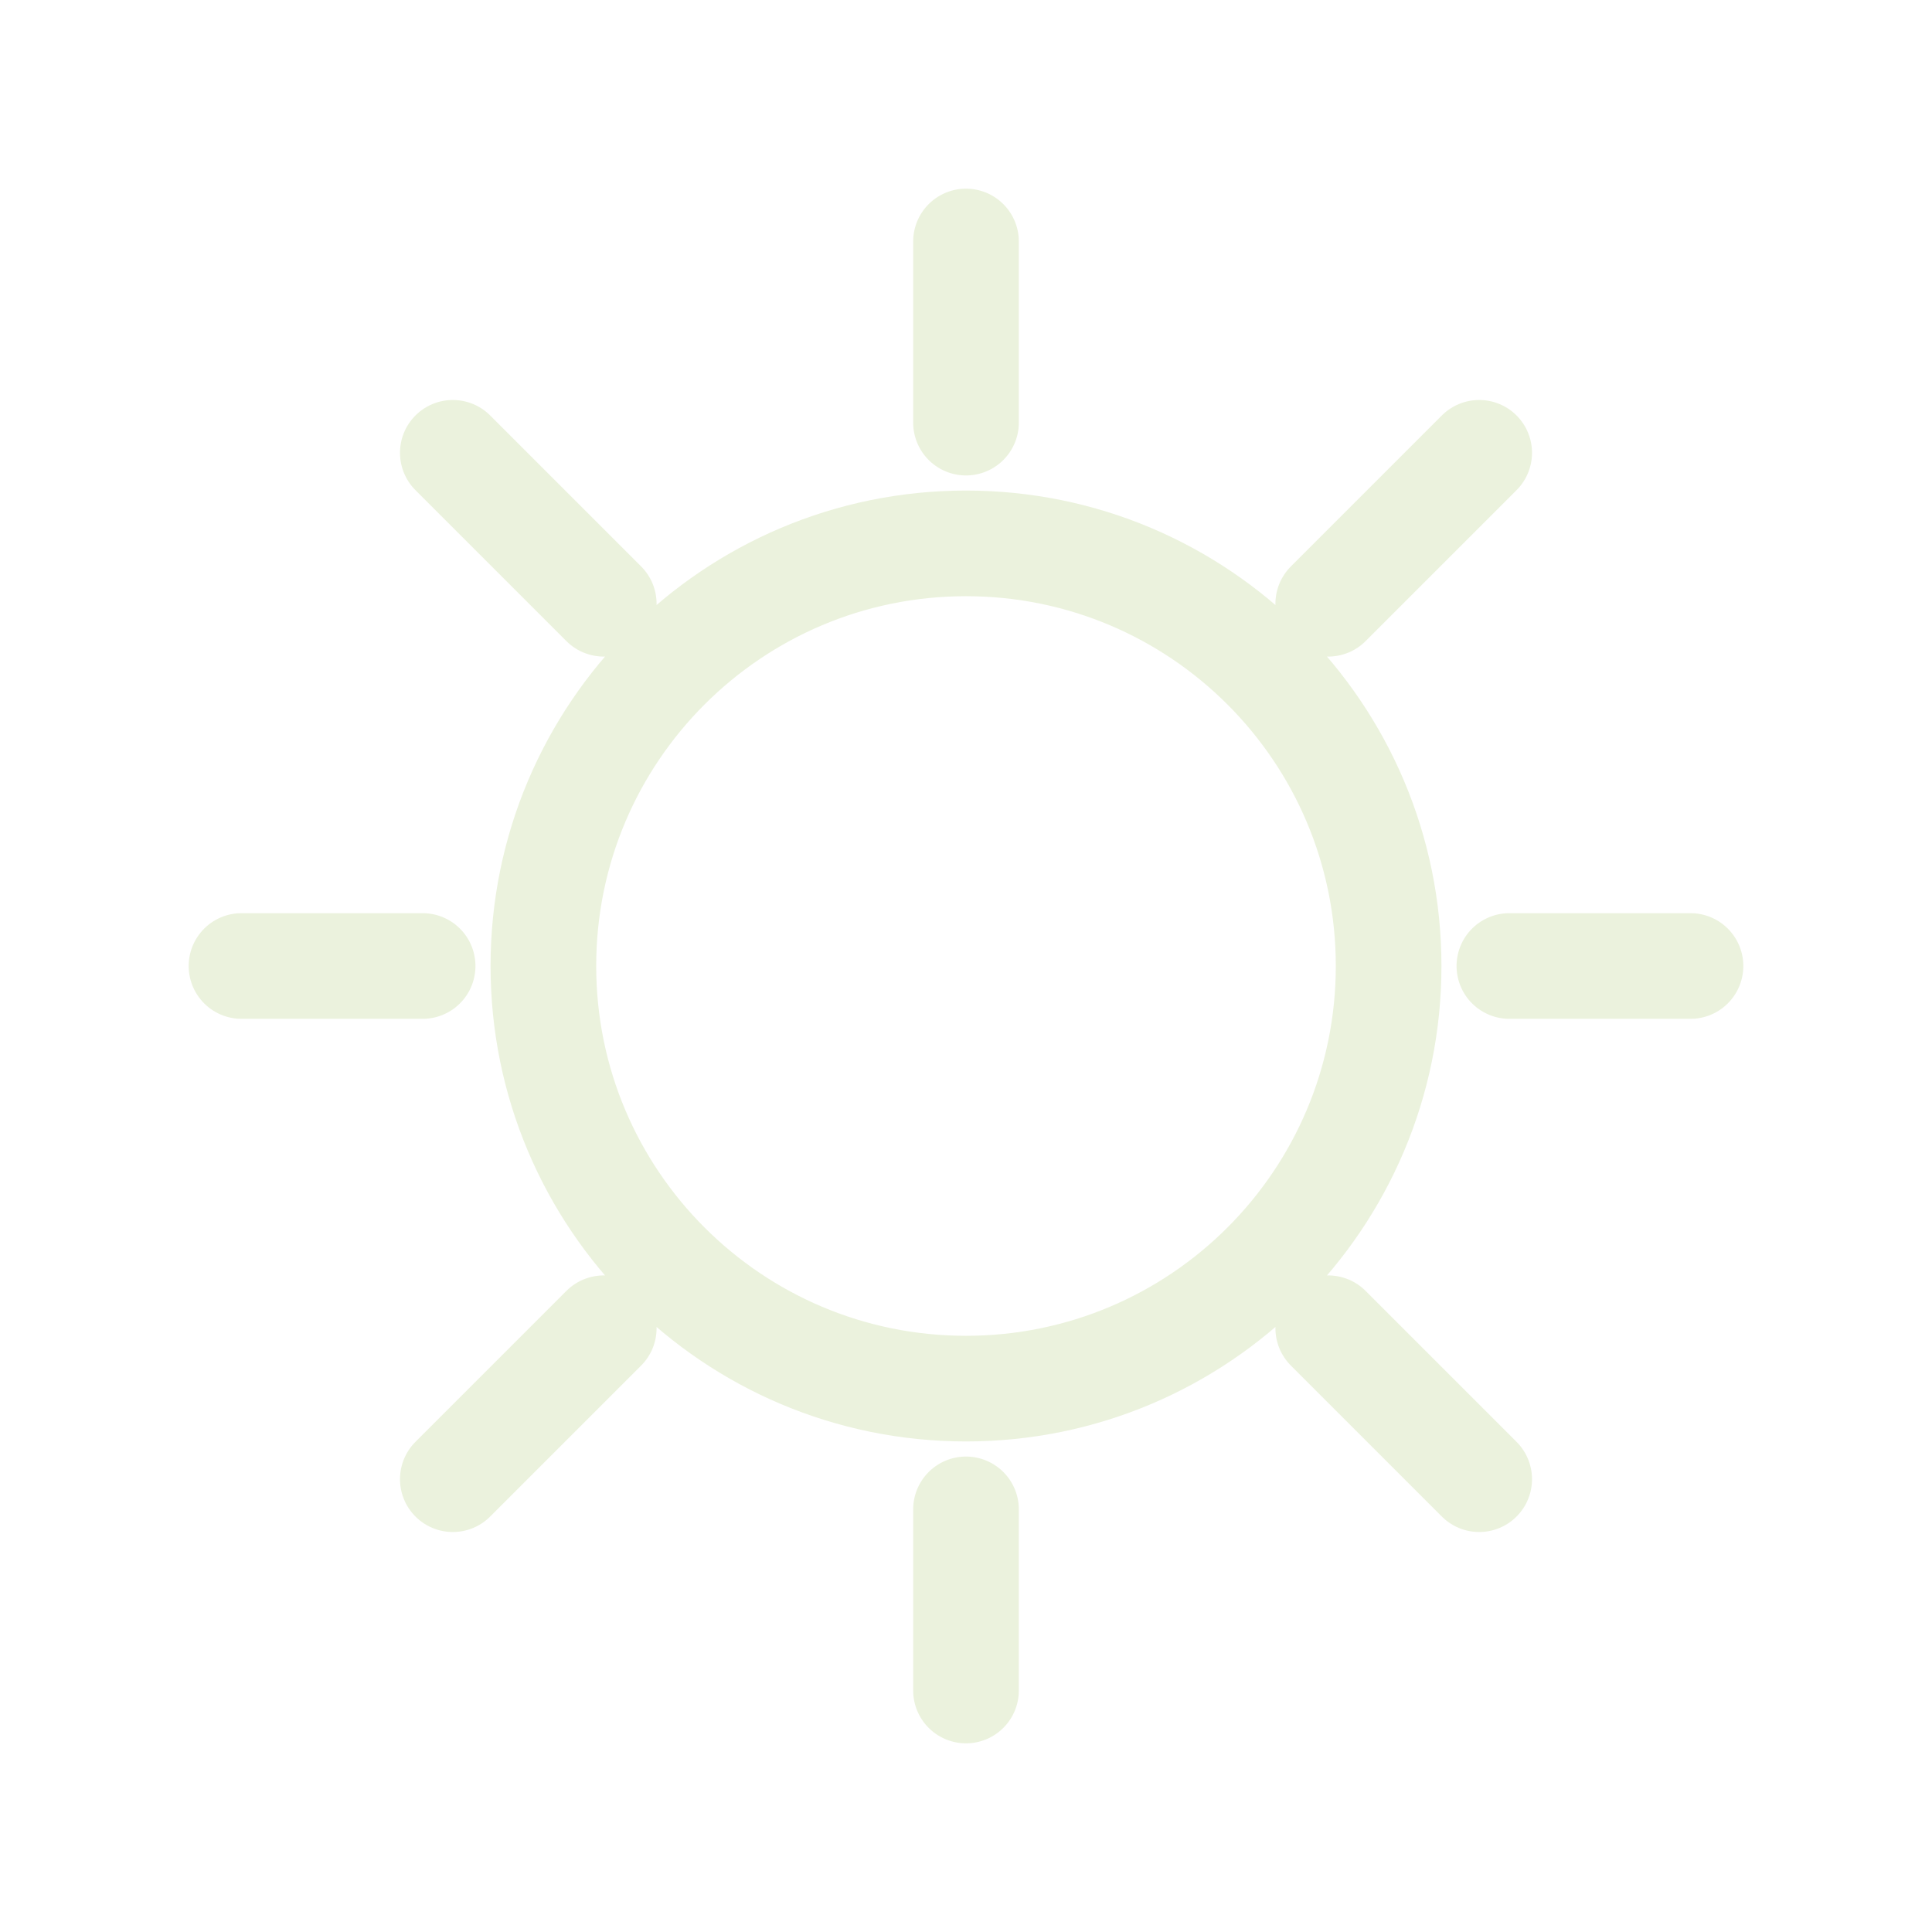
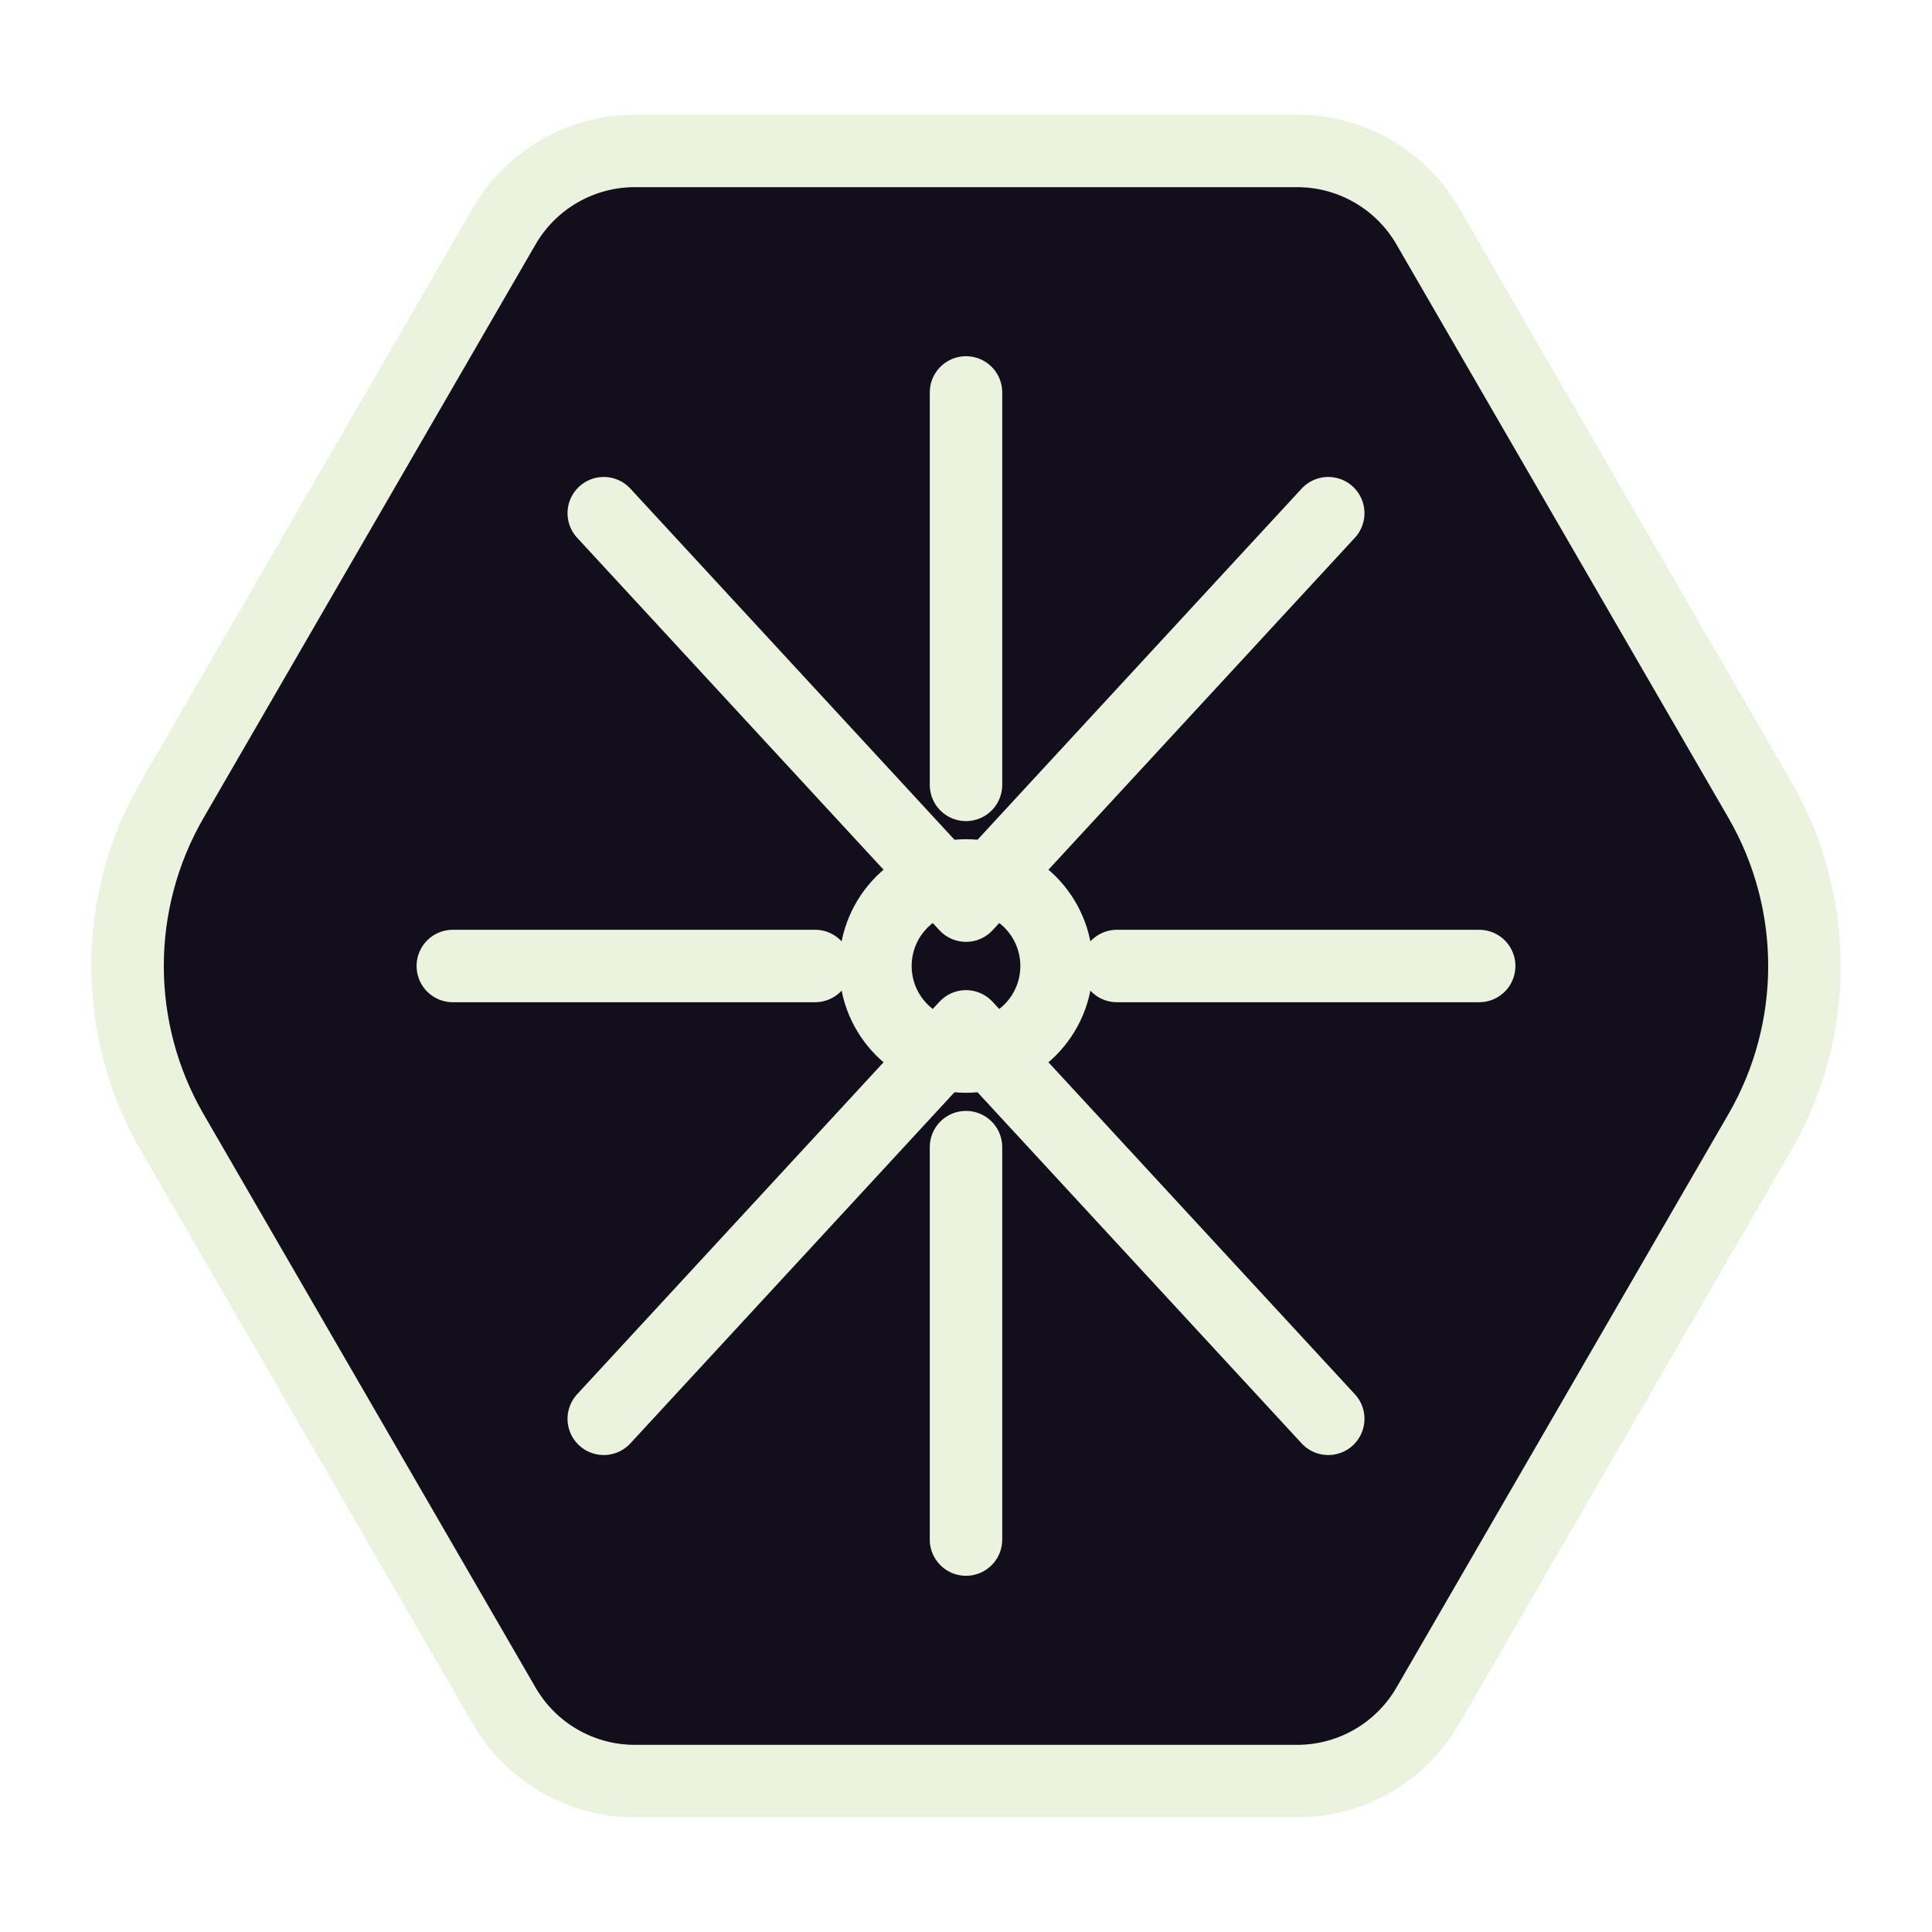
- <svg xmlns="http://www.w3.org/2000/svg" viewBox="0 0 64 64" fill="none" stroke="#ebf2dd" stroke-width="3.5" stroke-linecap="round" stroke-linejoin="round">
-   <path d="M32 8v6m0 36v6M8 32h6m36 0h6M15 15l5 5m24 24 5 5m0-34-5 5M20 44l-5 5 M46 32a14 14 0 1 1-28 0 14 14 0 1 1 28 0z" />
+ <svg xmlns="http://www.w3.org/2000/svg" viewBox="0 0 64 64" fill="none" stroke="#ebf2dd" stroke-width="2.4" stroke-linecap="round" stroke-linejoin="round">
+   <path d="M21 5h22a5 5 0 0 1 4.3 2.5l11 19a11 11 0 0 1 0 11l-11 19A5 5 0 0 1 43 59H21a5 5 0 0 1-4.3-2.5l-11-19a11 11 0 0 1 0-11l11-19A5 5 0 0 1 21 5z" fill="#130e1b" />
+   <path d="M20 17l12 13 12-13M20 47l12-13 12 13M32 13v13m0 12v13M15 32h12m10 0h12" />
+   <circle cx="32" cy="32" r="3" />
</svg>
